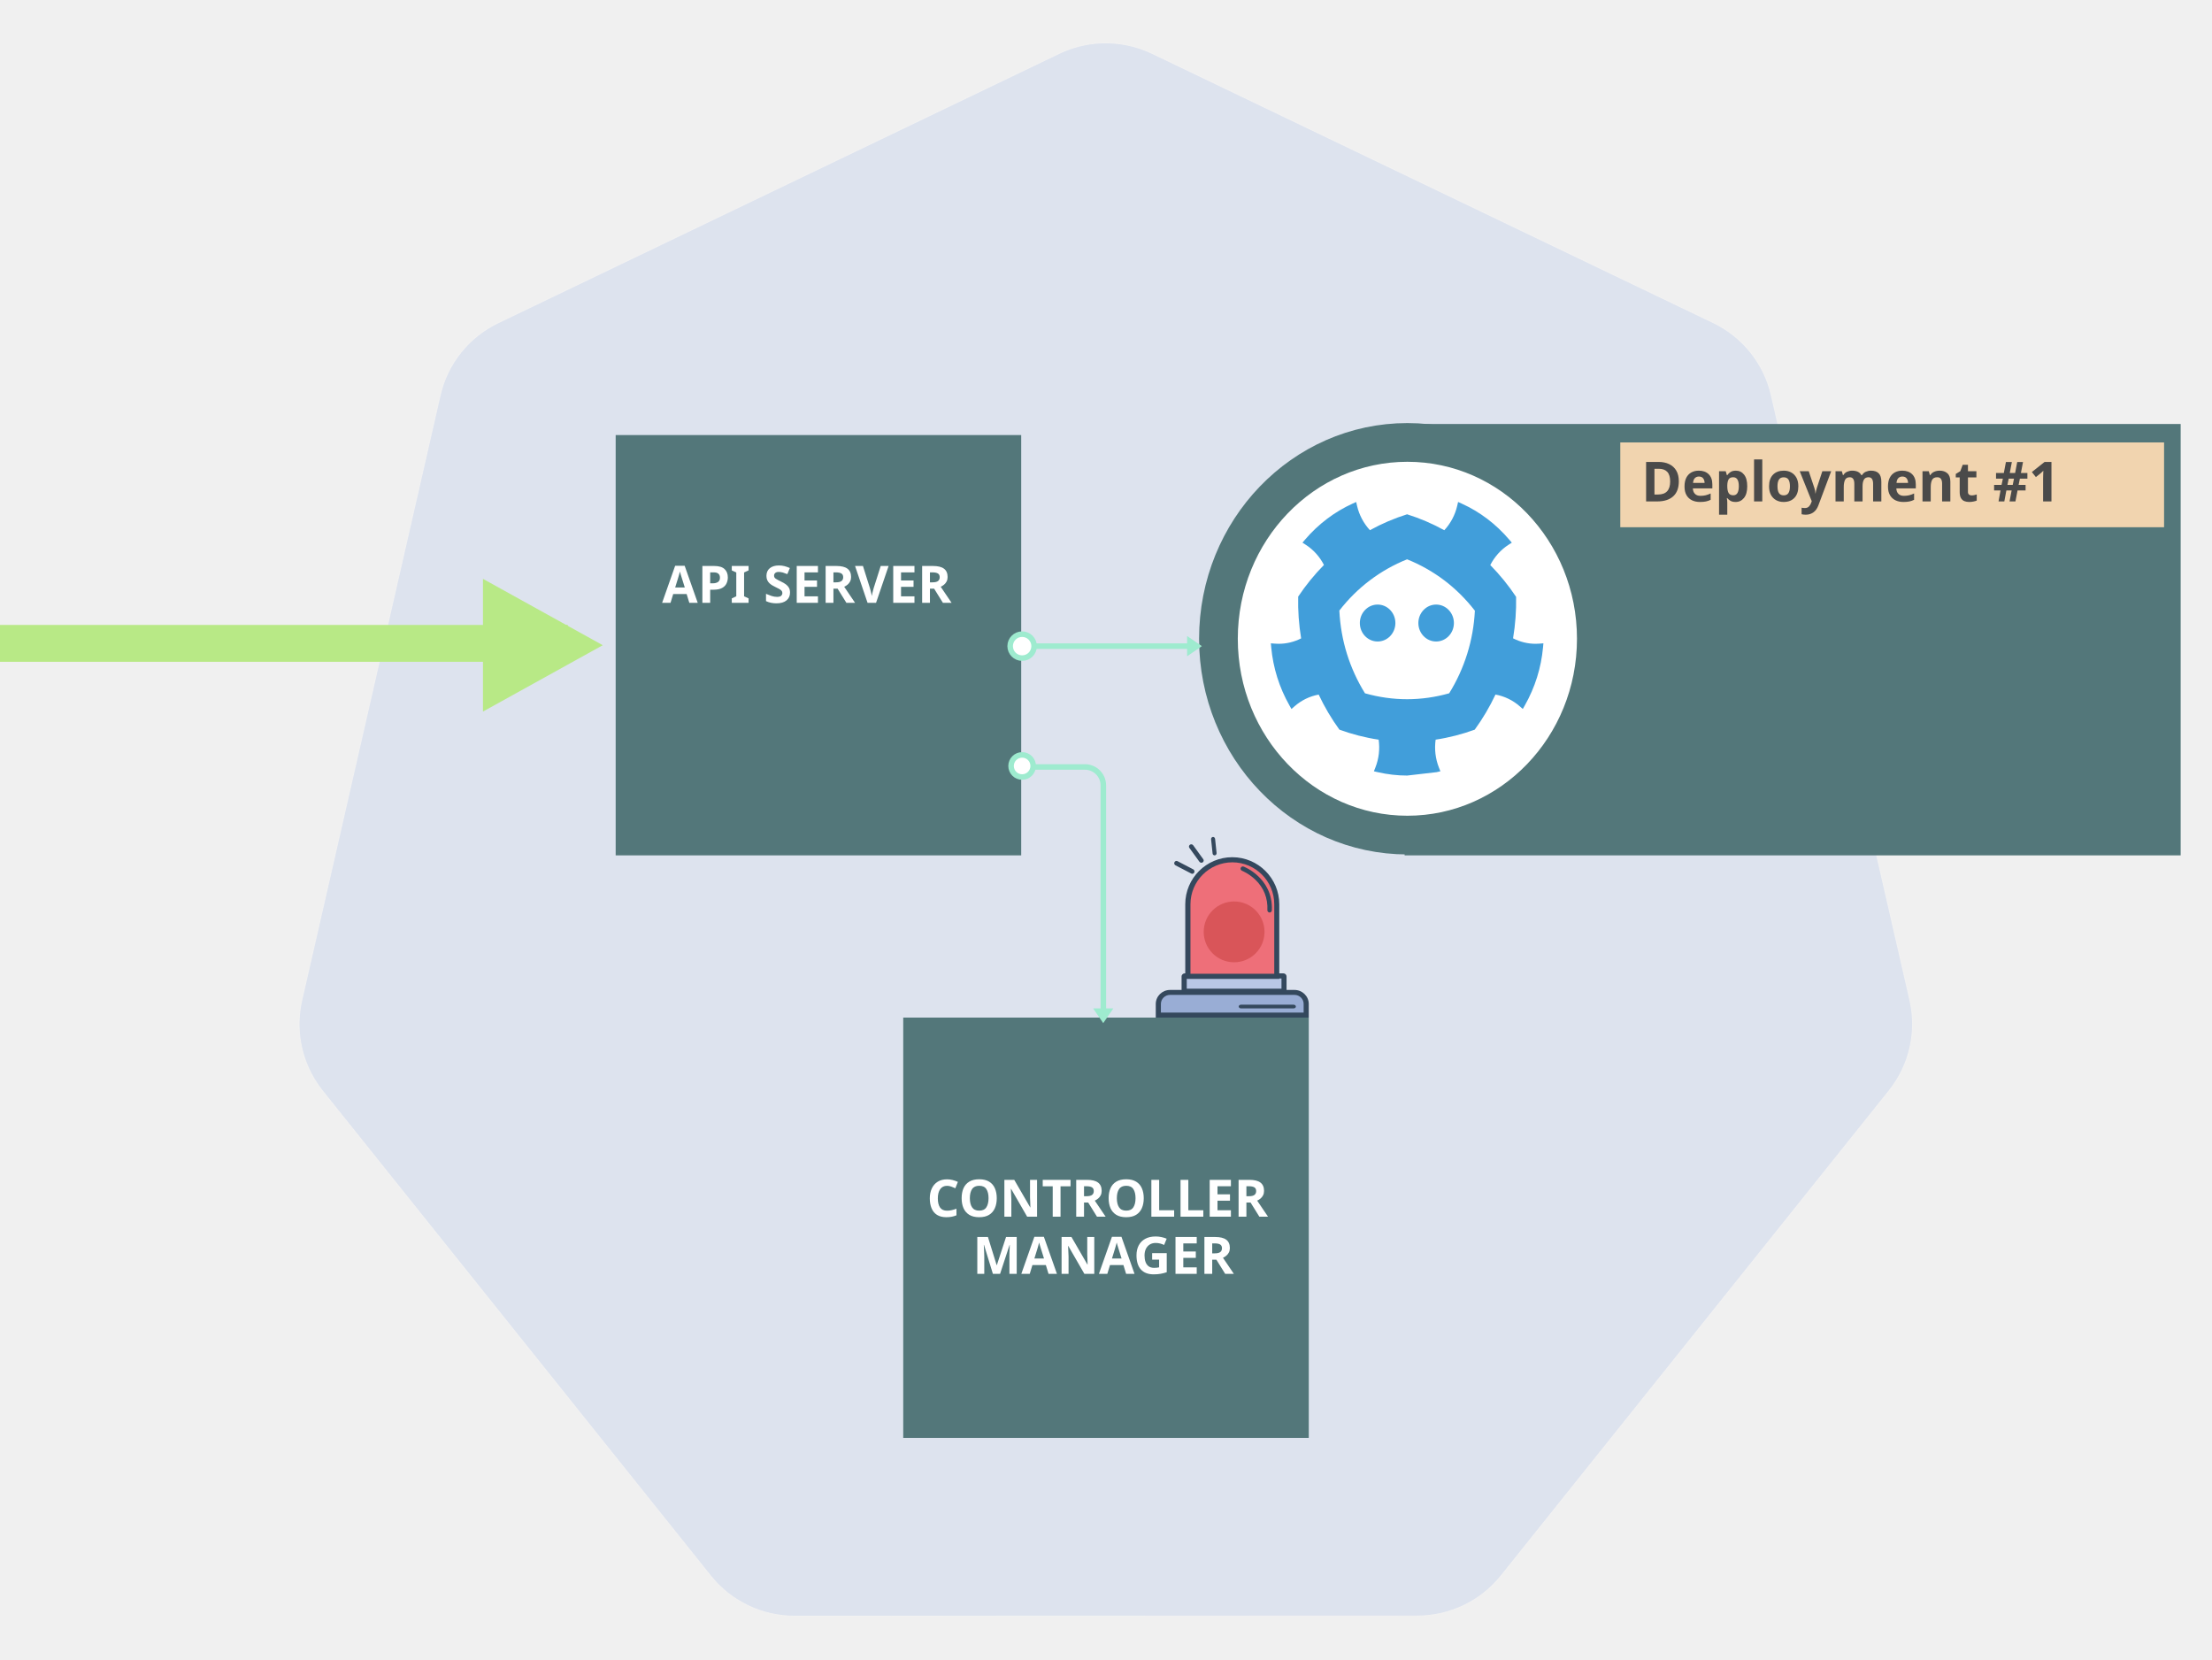
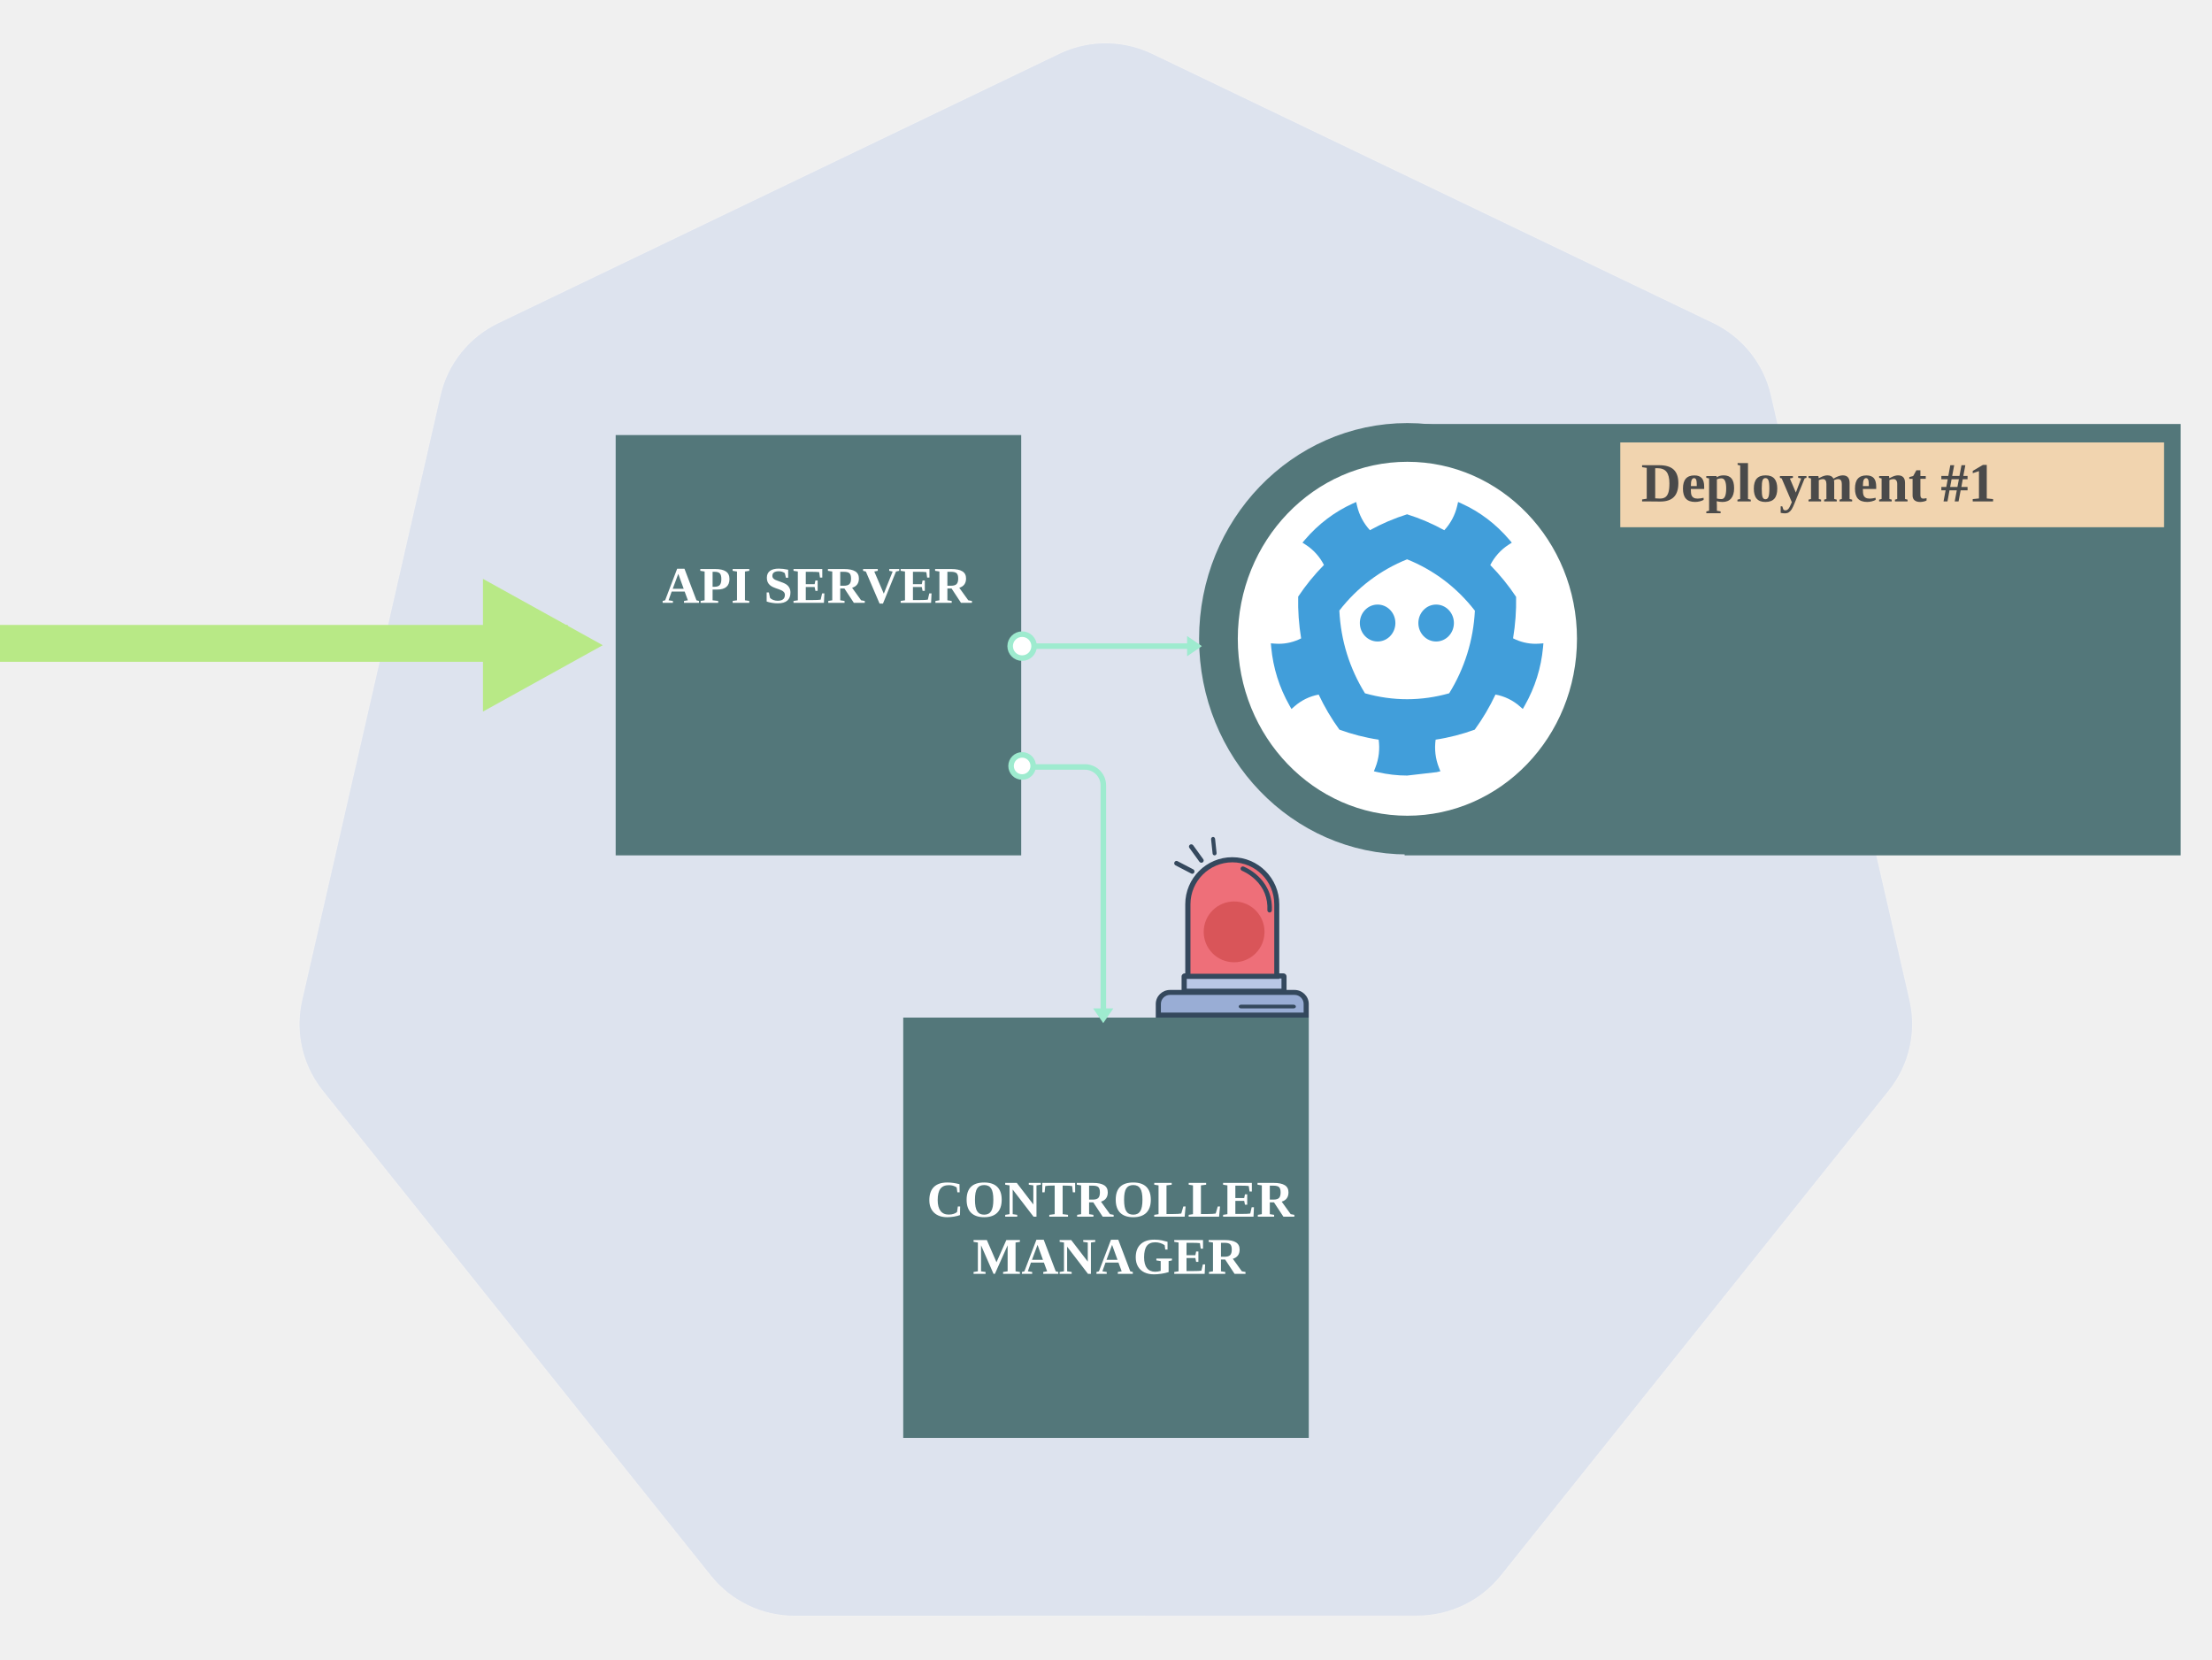
<svg xmlns="http://www.w3.org/2000/svg" viewBox="0 0 1200 900">
  <g fill="none" fill-rule="evenodd">
    <path d="M596.87 23.327a58.347 58.347 0 0 0-22.3 5.67L270.265 175.106c-15.955 7.656-27.543 22.137-31.485 39.342l-75.073 328.196a57.834 57.834 0 0 0 7.9 44.466 57.999 57.999 0 0 0 3.309 4.615l210.626 263.16c11.045 13.793 27.79 21.825 45.496 21.821l337.773-.078c17.7.013 34.444-8.004 45.496-21.783l210.549-263.198a57.848 57.848 0 0 0 11.247-49.08l-75.19-328.197c-3.942-17.206-15.53-31.686-31.485-39.343L625.085 28.997a58.357 58.357 0 0 0-28.215-5.67z" opacity=".1" fill="#326CE5" fill-rule="nonzero" stroke="#FFF" stroke-width=".5" />
    <path fill="#53777A" d="M490 552h220v228H490z" />
-     <text font-family="sans-serif" font-size="28" font-weight="bold" fill="#FFF" transform="translate(490 552)">
+     <text font-size="28" font-weight="bold" fill="#FFF" transform="translate(490 552)" class="sans-serif">
      <tspan x="12.786" y="108">CONTROLLER</tspan>
      <tspan x="37.669" y="139">MANAGER</tspan>
    </text>
    <g transform="translate(627 454)" fill-rule="nonzero">
      <path d="M82 96H2v-5.88C2 86.725 4.82 84 8.333 84h67.285c3.512 0 6.333 2.725 6.333 6.12V96H82z" fill="#99ADD5" />
      <path d="M83 98H0v-7.378C0 86.42 3.475 83 7.744 83h67.512C79.526 83 83 86.42 83 90.622V98zM2.73 95.264h77.49v-4.69c0-2.688-2.234-4.887-4.964-4.887H7.744c-2.73 0-4.964 2.199-4.964 4.886v4.69h-.05z" fill="#34485D" />
      <path fill="#B9C8E6" d="M15 76h54v8H15z" />
      <path d="M71 85H14v-9.296c0-.974.801-1.704 1.753-1.704h53.444c1.002 0 1.753.779 1.753 1.704V85H71zm-54.195-2.677h51.39v-5.549h-51.39v5.549z" fill="#34485D" />
      <path d="M41.975 12C28.732 12 18 22.763 18 36.045V75h48V36.045C65.95 22.763 55.218 12 41.975 12z" fill="#EE6F79" />
      <path d="M67 77H16V36.518C16 22.446 27.438 11 41.5 11S67 22.446 67 36.518V77zm-48.227-2.775h45.504V36.518c0-12.536-10.2-22.743-22.727-22.743-12.528 0-22.728 10.207-22.728 22.743v37.707h-.05z" fill="#34485D" />
      <circle fill="#D95559" cx="42.5" cy="51.5" r="16.5" />
      <path d="M61.757 41h-.05c-.656-.05-1.21-.608-1.16-1.266.303-6.533-1.915-12.155-6.602-16.612-3.528-3.342-7.157-4.76-7.157-4.76-.605-.254-.958-.963-.706-1.57.252-.608.958-.963 1.563-.71.15.051 4.133 1.57 7.963 5.268 3.578 3.393 7.812 9.42 7.358 18.485-.05.659-.554 1.165-1.21 1.165zM31.906 10a1.103 1.103 0 0 1-1.083-1.01l-.811-7.689c-.09-.625.36-1.201.947-1.297.586-.048 1.127.384 1.218 1.009l.811 7.69c.09.624-.36 1.2-.947 1.297h-.135zM19.79 20c-.205 0-.36-.053-.565-.158l-8.53-4.437c-.616-.317-.873-1.109-.564-1.69.308-.634 1.079-.898 1.644-.58l8.53 4.436c.616.316.873 1.109.564 1.69-.154.475-.616.739-1.079.739zm4.945-6c-.413 0-.774-.201-1.032-.504l-5.47-7.556c-.413-.554-.258-1.31.31-1.712.567-.403 1.341-.252 1.754.302l5.47 7.556c.413.554.258 1.31-.31 1.713-.206.1-.464.201-.722.201zm50.058 79h-28.59c-.65 0-1.203-.458-1.203-1s.552-1 1.204-1h28.59c.651 0 1.203.458 1.203 1 .05.542-.502 1-1.204 1z" fill="#34485D" />
    </g>
    <g fill="#B8E986">
      <path d="M327 350l-65 36v-72z" />
      <path d="M0 359v-20h308v20z" />
    </g>
    <path fill="#53777A" d="M334 236h220v228H334z" />
-     <text font-family="sans-serif" font-size="28" font-weight="bold" fill="#FFF" transform="translate(334 236)">
+     <text font-size="28" font-weight="bold" fill="#FFF" transform="translate(334 236)" class="sans-serif">
      <tspan x="25.2" y="91">API SERVER</tspan>
    </text>
    <path fill="#53777A" d="M762 230h421v234H762z" />
    <g transform="translate(661 240)">
      <ellipse stroke="#53777A" stroke-width="21" fill="#FFF" cx="102.5" cy="106.5" rx="102.5" ry="106.5" />
      <g fill="#419EDA" fill-rule="nonzero">
        <path d="M95.991 97.964c0 5.54-4.32 10.021-9.645 10.021-5.328 0-9.637-4.48-9.637-10.021 0-5.517 4.31-10.015 9.637-10.015 5.325 0 9.645 4.498 9.645 10.015zm12.46.002c0 5.54 4.321 10.021 9.646 10.021 5.323 0 9.64-4.48 9.64-10.021 0-5.519-4.317-10.017-9.64-10.017-5.325 0-9.646 4.498-9.646 10.017z" />
        <path d="M174.201 109.144c-.694.06-1.392.088-2.133.088-4.3 0-8.473-1.047-12.237-2.967a122.139 122.139 0 0 0 1.647-22.492 115.84 115.84 0 0 0-14.01-17.25c2.285-4.45 5.661-8.279 9.876-10.993l1.81-1.163-1.41-1.652c-7.267-8.502-15.939-15.075-25.77-19.535l-1.963-.886-.497 2.153a29.169 29.169 0 0 1-6.988 13.18 109.635 109.635 0 0 0-20.19-8.645 109.729 109.729 0 0 0-20.158 8.626 29.162 29.162 0 0 1-6.963-13.149l-.5-2.153-1.954.883c-9.708 4.395-18.619 11.145-25.766 19.52l-1.415 1.657 1.808 1.162c4.202 2.705 7.57 6.51 9.85 10.936a116.328 116.328 0 0 0-13.985 17.184 122.228 122.228 0 0 0 1.606 22.646c-3.746 1.902-7.895 2.938-12.167 2.938-.75 0-1.451-.029-2.133-.088l-2.124-.168.199 2.204c1.04 11.148 4.372 21.751 9.908 31.518l1.08 1.906 1.622-1.43a27.301 27.301 0 0 1 13.132-6.392 117.827 117.827 0 0 0 11.24 19.021c6.83 2.483 13.948 4.336 21.298 5.438.705 5.051.144 10.275-1.774 15.106l-.809 2.046 2.08.476c5.325 1.217 10.698 1.837 15.958 1.837l15.954-1.837 2.082-.476-.811-2.05c-1.913-4.83-2.474-10.061-1.77-15.113 7.322-1.103 14.413-2.952 21.22-5.427a117.976 117.976 0 0 0 11.25-19.039 27.42 27.42 0 0 1 13.197 6.397l1.622 1.429 1.075-1.902c5.545-9.779 8.876-20.382 9.901-31.512l.2-2.2-2.088.168zm-49.032 26.94c-7.547 2.133-15.212 3.21-22.831 3.21-7.64 0-15.296-1.076-22.85-3.21a93.6 93.6 0 0 1-9.78-21.405c-2.347-7.511-3.722-15.38-4.12-23.483 4.878-6.267 10.426-11.757 16.555-16.379a87.172 87.172 0 0 1 20.195-11.408 87.526 87.526 0 0 1 20.155 11.385c6.153 4.646 11.725 10.178 16.627 16.485-.417 8.056-1.808 15.88-4.16 23.38a93.302 93.302 0 0 1-9.79 21.426z" />
      </g>
    </g>
    <path fill="#F1D4AF" d="M879 240h295v46H879z" />
-     <text font-family="sans-serif" font-size="30" font-weight="bold" fill="#4A4A4A" transform="translate(879 240)">
+     <text font-size="30" font-weight="bold" fill="#4A4A4A" transform="translate(879 240)" class="sans-serif">
      <tspan x="11.301" y="32">Deployment #1</tspan>
    </text>
    <g transform="translate(554 343)" fill-rule="nonzero">
      <path fill="#9EEBCF" d="M0 6h96v3H0z" />
      <circle stroke="#9EEBCF" stroke-width="3" fill="#FFF" cx=".5" cy="7.5" r="6.5" />
      <path fill="#9EEBCF" d="M98 7.5L90 13V2z" />
    </g>
    <g transform="translate(554 415)">
      <path d="M.011 1.045h34.55c5.522 0 10 4.477 10 10v125.97" stroke="#9EEBCF" stroke-width="3" />
      <circle stroke="#9EEBCF" stroke-width="3" fill="#FFF" cx=".5" cy=".5" r="6" />
      <path fill="#9EEBCF" d="M44.5 140l-5.5-8h11z" />
    </g>
  </g>
</svg>
